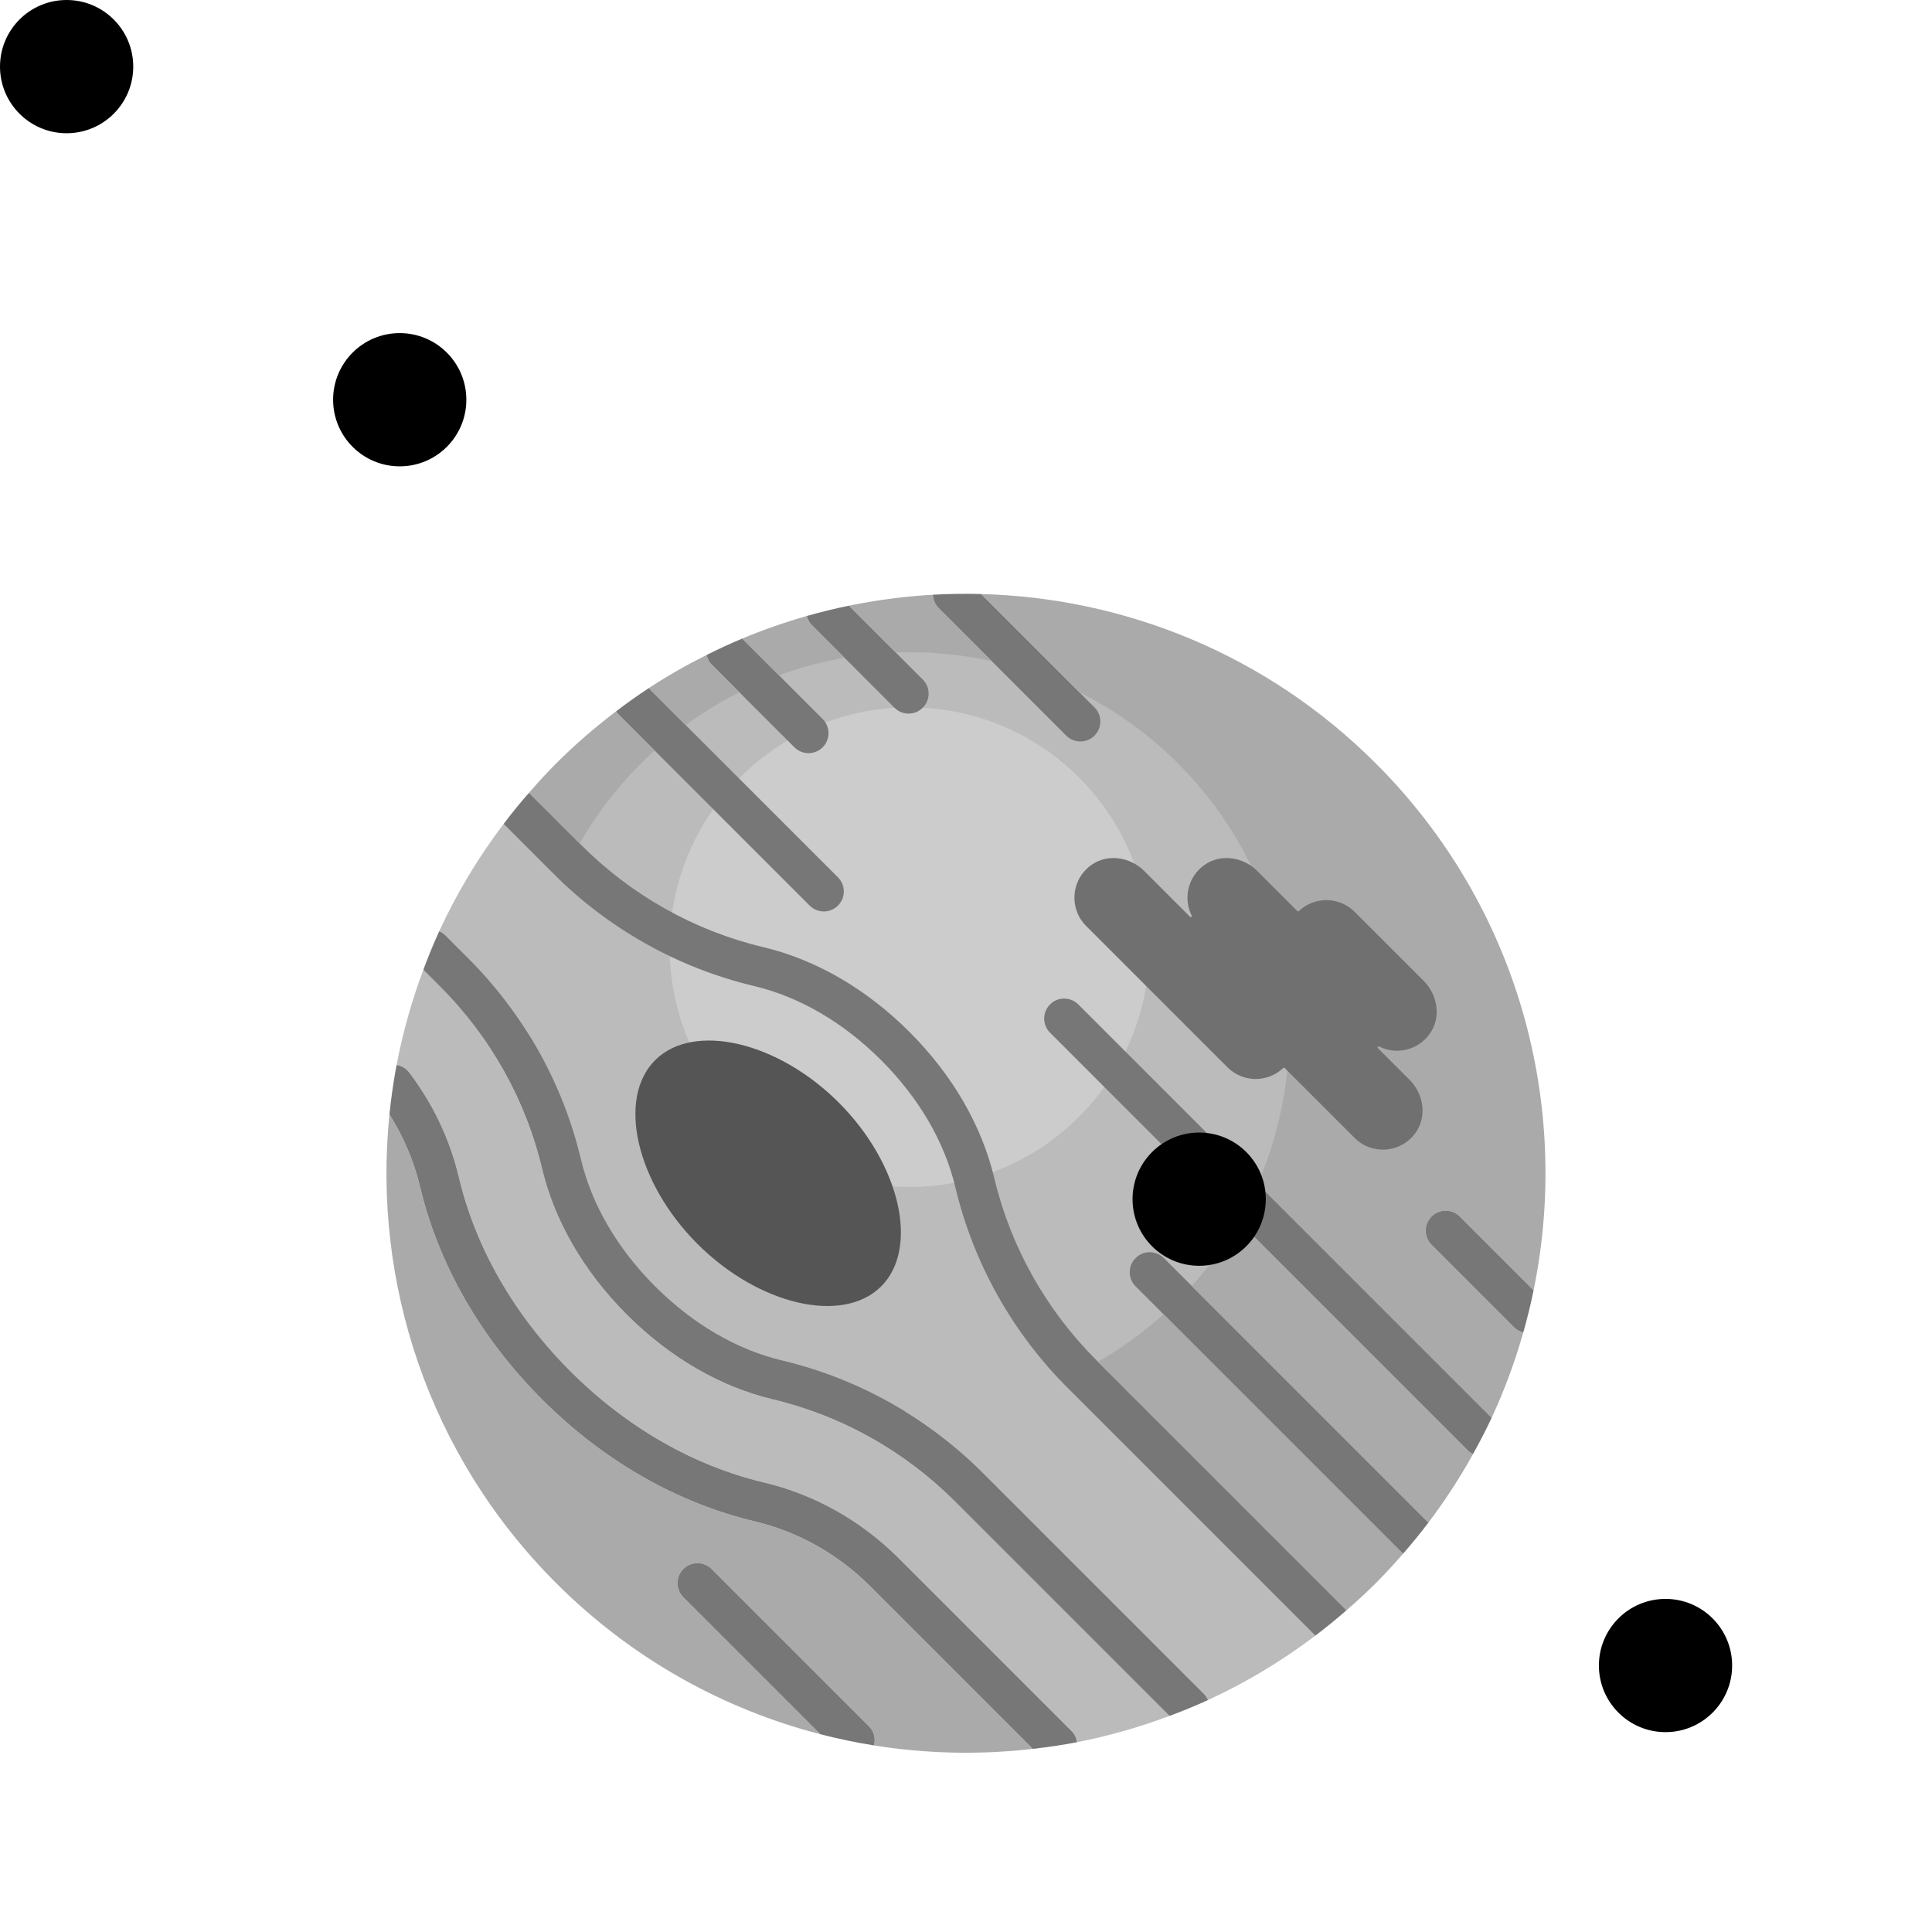
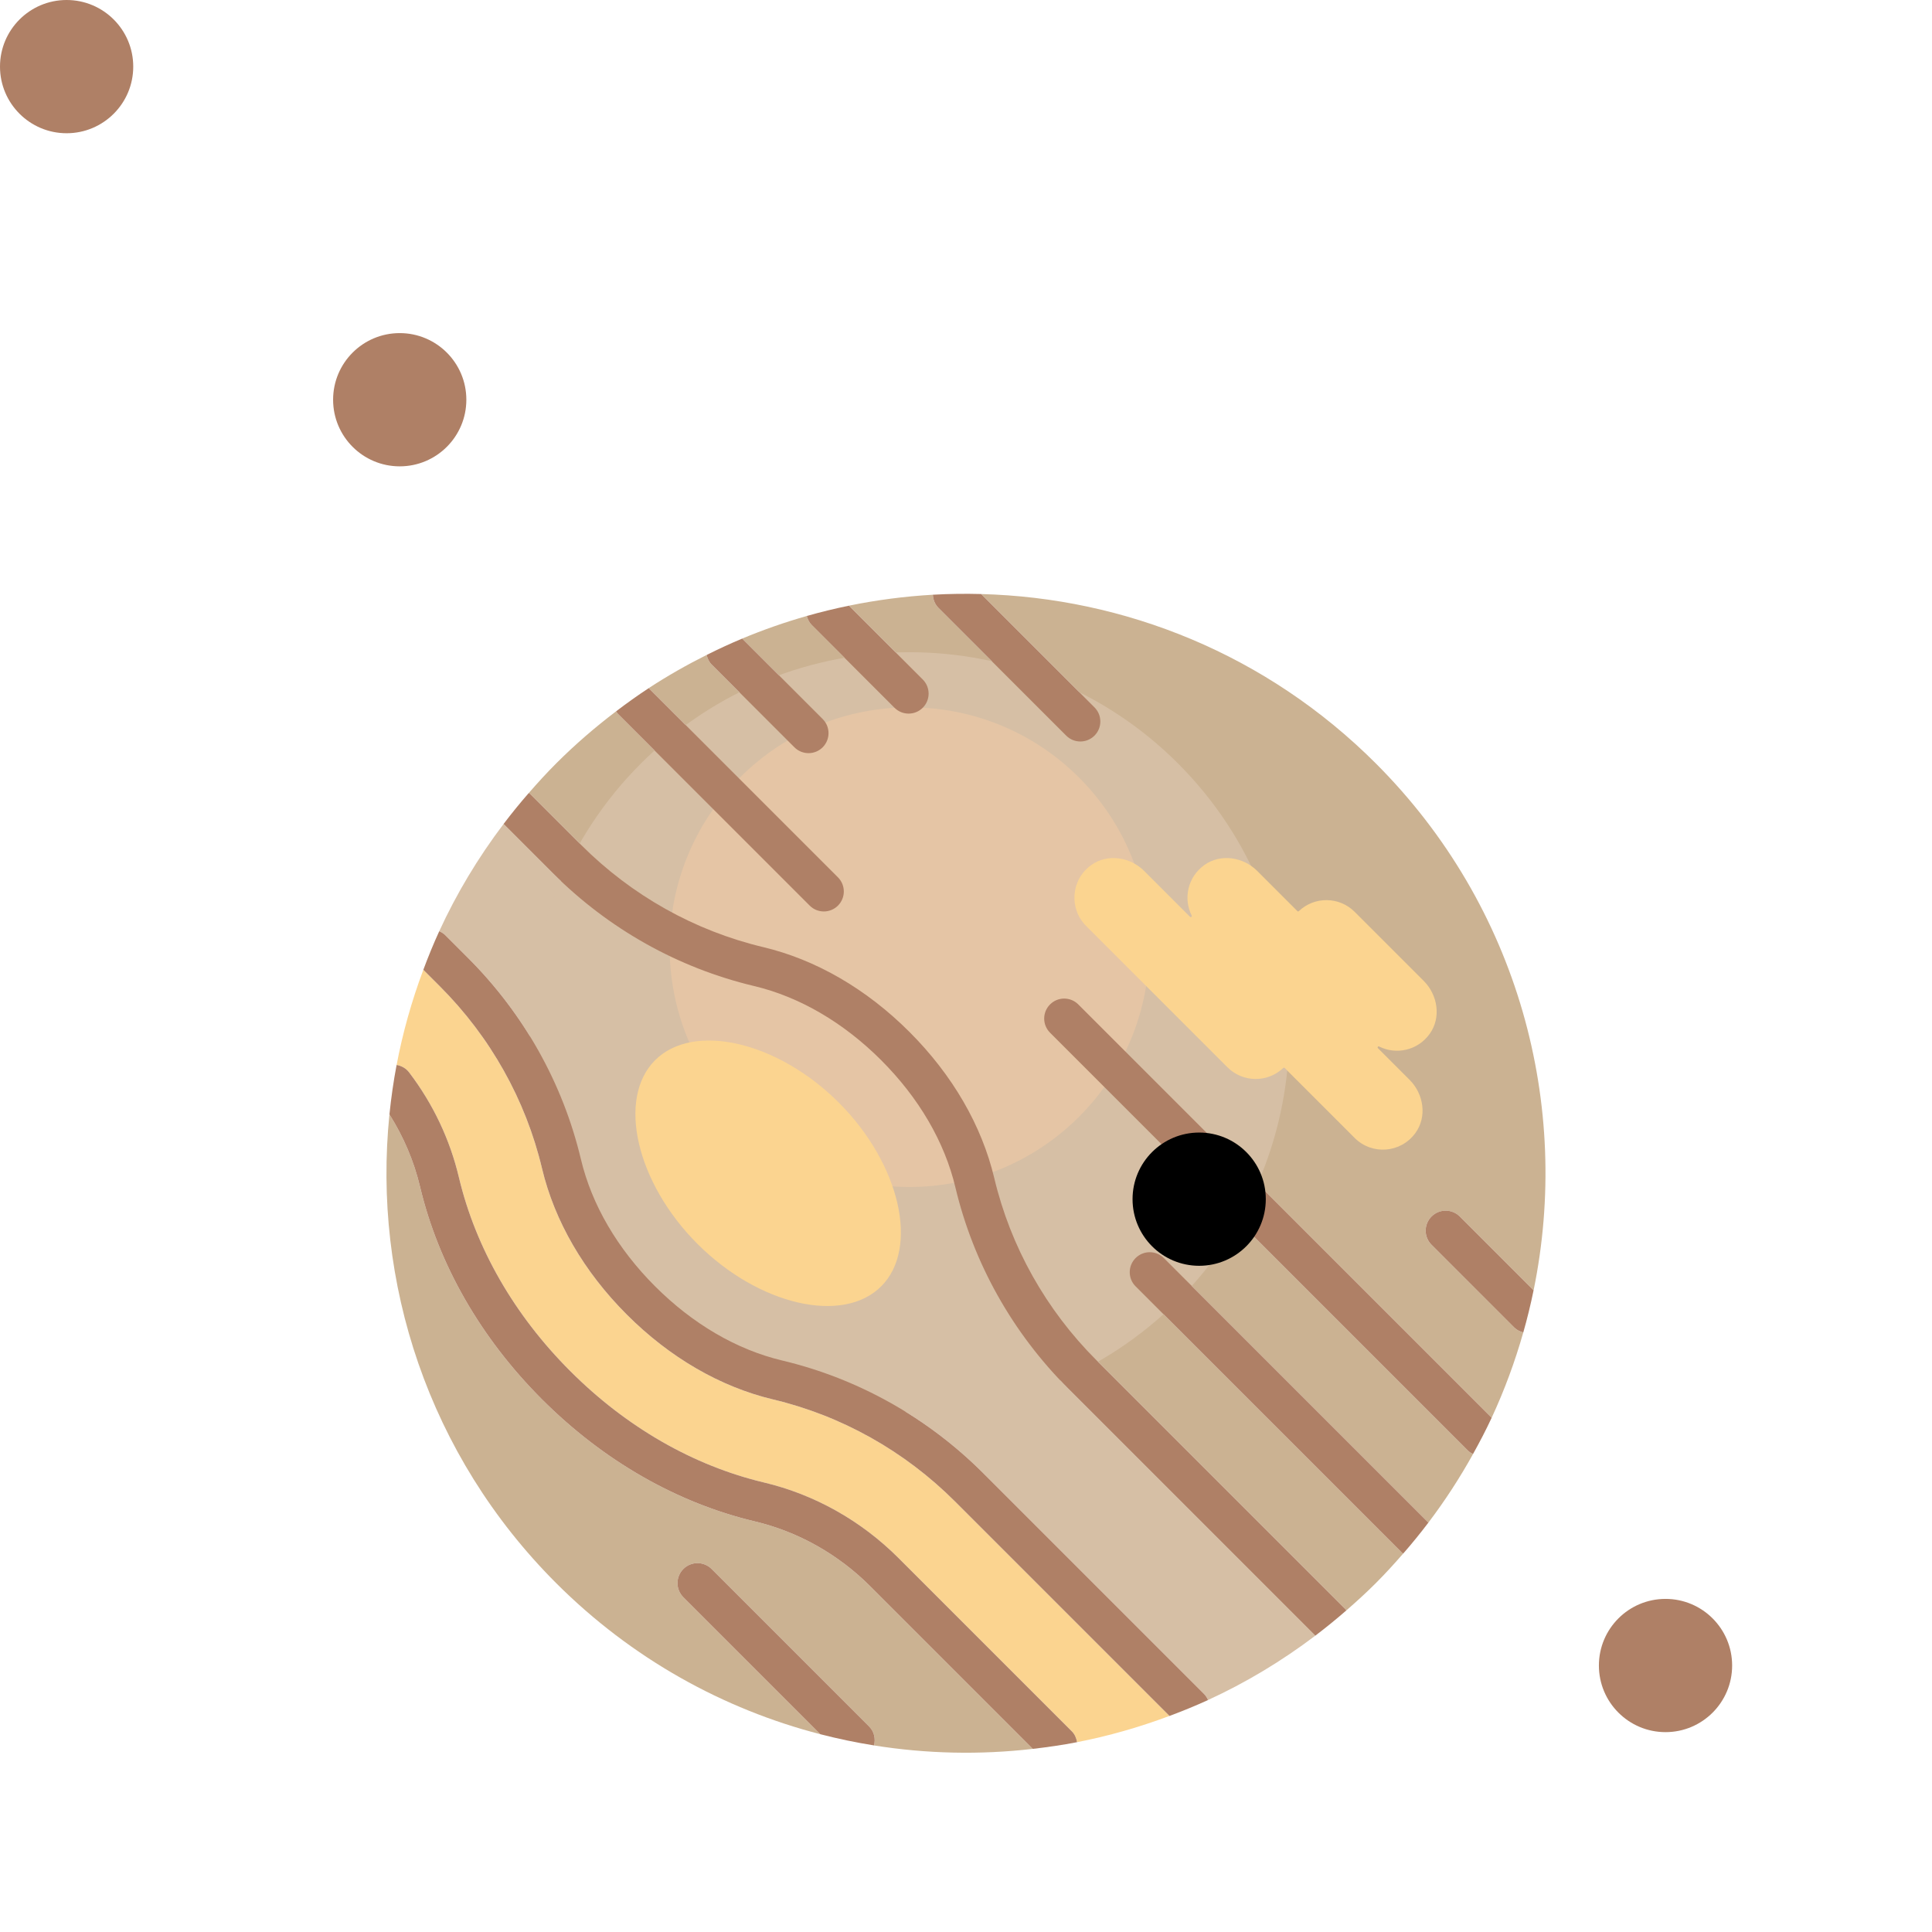
<svg xmlns="http://www.w3.org/2000/svg" version="1.1" id="Capa_1" x="0px" y="0px" viewBox="0 0 58 58" style="enable-background:new 0 0 58 58;" xml:space="preserve">
  <g transform="rotate(45,29,29) translate(16,16) scale(0.6)">
-     <g>
-       <path style="fill:#AAAAAA;" d="M3.771,31c3.573,0,7.051-0.978,10.056-2.828C16.134,26.751,18.96,26,22,26s5.866,0.751,8.174,2.172   C33.179,30.022,36.657,31,40.23,31h17.615c0.027,0,0.05,0.013,0.077,0.016C57.968,30.349,58,29.678,58,29   c0-0.678-0.032-1.349-0.078-2.016C57.896,26.986,57.873,27,57.846,27H39c-0.553,0-1-0.448-1-1s0.447-1,1-1h18.719   c-0.189-1.368-0.474-2.704-0.846-4.003c-0.091,0.027-0.181,0.057-0.28,0.057H27c-0.553,0-1-0.448-1-1s0.447-1,1-1h29.248   c-0.525-1.437-1.165-2.819-1.9-4.139c-0.147,0.085-0.308,0.146-0.49,0.146H48c-0.553,0-1-0.448-1-1s0.447-1,1-1h5.223   C48.036,5.194,39.127,0,29,0C21.265,0,14.242,3.035,9.043,7.971h8.02c0.553,0,1,0.448,1,1s-0.447,1-1,1H8.029   c-0.26,0-0.492-0.105-0.67-0.268c-0.939,1.053-1.802,2.175-2.582,3.357H10c0.553,0,1,0.448,1,1s-0.447,1-1,1H4.142   c-0.182,0-0.343-0.062-0.49-0.146C3.098,15.908,2.601,16.938,2.165,18h5.693c0.553,0,1,0.448,1,1s-0.447,1-1,1H2   c-0.192,0-0.362-0.069-0.514-0.163c-0.349,1.05-0.646,2.123-0.875,3.222H14c0.553,0,1,0.448,1,1s-0.447,1-1,1H0.42   c-0.051,0-0.094-0.022-0.143-0.029C0.099,26.329,0,27.653,0,29c0,0.678,0.032,1.349,0.078,2.016C0.104,31.013,0.127,31,0.154,31   H3.771z" />
-       <path style="fill:#BBBBBB;" d="M30.174,43.828C27.866,45.249,25.04,46,22,46s-5.866-0.751-8.174-2.172   C10.821,41.978,7.344,41,3.771,41h-1.17c0.688,1.511,1.496,2.955,2.423,4.314c0.2-0.142,0.45-0.216,0.713-0.18   c1.963,0.27,3.803,0.926,5.469,1.952C14.301,48.992,18.033,50,22,50s7.699-1.008,10.795-2.914C35.012,45.721,37.582,45,40.229,45   h12.259c0.216,0,0.405,0.083,0.568,0.199c0.894-1.325,1.674-2.731,2.342-4.199H40.23C36.657,41,33.179,41.978,30.174,43.828z" />
-       <path style="fill:#BBBBBB;" d="M29.125,29.875C27.134,28.648,24.67,28,22,28s-5.134,0.648-7.125,1.875   C11.554,31.919,7.714,33,3.771,33H0.281c0.291,2.105,0.802,4.138,1.519,6.074C1.914,39.029,2.036,39,2.165,39h1.605   c3.943,0,7.783,1.081,11.104,3.125C16.866,43.352,19.33,44,22,44s5.134-0.648,7.125-1.875C32.446,40.081,36.286,39,40.23,39h15.604   c0.129,0,0.251,0.029,0.365,0.074c0.717-1.935,1.228-3.969,1.519-6.074H40.23C36.286,33,32.446,31.919,29.125,29.875z" />
-       <circle style="fill:#BBBBBB;" cx="22" cy="26" r="19" />
-       <path style="fill:#AAAAAA;" d="M33.844,48.789C30.433,50.89,26.337,52,22,52s-8.433-1.11-11.844-3.211   c-1.125-0.693-2.347-1.182-3.638-1.474C11.836,53.835,19.931,58,29,58c5.363,0,10.383-1.462,14.692-4H34c-0.553,0-1-0.448-1-1   s0.447-1,1-1h11.146c0.365,0,0.669,0.205,0.844,0.496c2.156-1.562,4.087-3.412,5.739-5.496H40.229   C37.952,47,35.744,47.619,33.844,48.789z" />
-       <circle style="fill:#CCCCCC;" cx="19" cy="23" r="12" />
-       <path style="fill:#777777;" d="M40.229,45c-2.647,0-5.218,0.721-7.435,2.086C29.699,48.992,25.967,50,22,50   s-7.699-1.008-10.795-2.914c-1.666-1.026-3.506-1.683-5.469-1.952c-0.263-0.037-0.513,0.037-0.713,0.18   c0.47,0.689,0.969,1.356,1.495,2.001c1.291,0.293,2.512,0.781,3.638,1.474C13.567,50.89,17.663,52,22,52s8.433-1.11,11.844-3.211   c1.9-1.17,4.108-1.789,6.386-1.789h11.499c0.463-0.584,0.91-1.181,1.328-1.801C52.893,45.083,52.704,45,52.488,45H40.229z" />
-       <path style="fill:#777777;" d="M57.846,31H40.23c-3.573,0-7.052-0.978-10.057-2.828C27.866,26.751,25.04,26,22,26   s-5.866,0.751-8.174,2.172C10.821,30.022,7.344,31,3.771,31H0.154c-0.027,0-0.05,0.013-0.077,0.016   c0.046,0.668,0.113,1.33,0.204,1.984h3.489c3.943,0,7.783-1.081,11.104-3.125C16.866,28.648,19.33,28,22,28   s5.134,0.648,7.125,1.875C32.446,31.919,36.286,33,40.23,33h17.488c0.09-0.655,0.158-1.317,0.204-1.984   C57.896,31.013,57.873,31,57.846,31z" />
-       <path style="fill:#777777;" d="M40.23,39c-3.944,0-7.784,1.081-11.105,3.125C27.134,43.352,24.67,44,22,44   s-5.134-0.648-7.125-1.875C11.554,40.081,7.714,39,3.771,39H2.165c-0.13,0-0.251,0.029-0.365,0.074   C2.043,39.728,2.313,40.369,2.601,41h1.17c3.573,0,7.051,0.978,10.056,2.828C16.134,45.249,18.96,46,22,46s5.866-0.751,8.174-2.172   C33.179,41.978,36.657,41,40.23,41h15.169c0.287-0.631,0.558-1.272,0.801-1.926C56.086,39.029,55.964,39,55.835,39H40.23z" />
-       <path style="fill:#777777;" d="M45.146,52H34c-0.553,0-1,0.448-1,1s0.447,1,1,1h9.692c0.791-0.466,1.557-0.968,2.297-1.504   C45.815,52.205,45.51,52,45.146,52z" />
-       <path style="fill:#777777;" d="M38,26c0,0.552,0.447,1,1,1h18.846c0.027,0,0.05-0.013,0.077-0.016   c-0.046-0.668-0.113-1.33-0.204-1.984H39C38.447,25,38,25.447,38,26z" />
-       <path style="fill:#777777;" d="M26,20.053c0,0.552,0.447,1,1,1h29.592c0.099,0,0.19-0.03,0.28-0.057   c-0.188-0.657-0.391-1.307-0.624-1.943H27C26.447,19.053,26,19.5,26,20.053z" />
-       <path style="fill:#777777;" d="M14,25.06c0.553,0,1-0.448,1-1s-0.447-1-1-1H0.611c-0.135,0.649-0.243,1.307-0.334,1.971   c0.049,0.007,0.092,0.029,0.143,0.029H14z" />
-       <path style="fill:#777777;" d="M47,14.06c0,0.552,0.447,1,1,1h5.858c0.182,0,0.343-0.062,0.49-0.146   c-0.352-0.633-0.728-1.251-1.126-1.854H48C47.447,13.06,47,13.507,47,14.06z" />
-       <path style="fill:#777777;" d="M10,15.06c0.553,0,1-0.448,1-1s-0.447-1-1-1H4.777c-0.397,0.603-0.773,1.221-1.126,1.854   c0.147,0.085,0.308,0.146,0.49,0.146H10z" />
-       <path style="fill:#777777;" d="M7.858,20c0.553,0,1-0.448,1-1s-0.447-1-1-1H2.165c-0.247,0.602-0.472,1.216-0.679,1.837   C1.638,19.931,1.808,20,2,20H7.858z" />
-       <path style="fill:#777777;" d="M17.062,9.971c0.553,0,1-0.448,1-1s-0.447-1-1-1h-8.02C8.458,8.525,7.895,9.102,7.359,9.703   c0.178,0.163,0.41,0.268,0.67,0.268H17.062z" />
-       <path style="fill:#707070;" d="M41.393,10h-2.245c-0.057,0-0.074-0.082-0.02-0.1c0.896-0.296,1.512-1.209,1.345-2.236   C40.313,6.681,39.389,6,38.393,6H33.5c-1.088,0-1.973,0.869-1.999,1.951C31.5,7.978,31.479,8,31.452,8h-2.845   c-0.996,0-1.92,0.681-2.08,1.664c-0.167,1.027,0.449,1.94,1.345,2.236c0.054,0.018,0.037,0.1-0.02,0.1h-3.245   c-0.996,0-1.92,0.681-2.08,1.664C22.323,14.917,23.285,16,24.5,16h10c1.088,0,1.973-0.869,1.999-1.951   C36.5,14.022,36.521,14,36.548,14H41.5c1.215,0,2.177-1.083,1.973-2.336C43.313,10.681,42.389,10,41.393,10z" />
-       <path style="fill:#555555;" d="M22,41c-4.337,0-8-2.29-8-5s3.663-5,8-5s8,2.29,8,5S26.337,41,22,41z" />
-     </g>
+     <path style="fill:#CBB292;" d="M3.771,31c3.573,0,7.051-0.978,10.056-2.828C16.134,26.751,18.96,26,22,26s5.866,0.751,8.174,2.172   C33.179,30.022,36.657,31,40.23,31h17.615c0.027,0,0.05,0.013,0.077,0.016C57.968,30.349,58,29.678,58,29   c0-0.678-0.032-1.349-0.078-2.016C57.896,26.986,57.873,27,57.846,27H39c-0.553,0-1-0.448-1-1s0.447-1,1-1h18.719   c-0.189-1.368-0.474-2.704-0.846-4.003c-0.091,0.027-0.181,0.057-0.28,0.057H27c-0.553,0-1-0.448-1-1s0.447-1,1-1h29.248   c-0.525-1.437-1.165-2.819-1.9-4.139c-0.147,0.085-0.308,0.146-0.49,0.146H48c-0.553,0-1-0.448-1-1s0.447-1,1-1h5.223   C48.036,5.194,39.127,0,29,0C21.265,0,14.242,3.035,9.043,7.971h8.02c0.553,0,1,0.448,1,1s-0.447,1-1,1H8.029   c-0.26,0-0.492-0.105-0.67-0.268c-0.939,1.053-1.802,2.175-2.582,3.357H10c0.553,0,1,0.448,1,1s-0.447,1-1,1H4.142   c-0.182,0-0.343-0.062-0.49-0.146C3.098,15.908,2.601,16.938,2.165,18h5.693c0.553,0,1,0.448,1,1s-0.447,1-1,1H2   c-0.192,0-0.362-0.069-0.514-0.163c-0.349,1.05-0.646,2.123-0.875,3.222H14c0.553,0,1,0.448,1,1s-0.447,1-1,1H0.42   c-0.051,0-0.094-0.022-0.143-0.029C0.099,26.329,0,27.653,0,29c0,0.678,0.032,1.349,0.078,2.016C0.104,31.013,0.127,31,0.154,31   H3.771z" />
+     <path style="fill:#FBD490;" d="M30.174,43.828C27.866,45.249,25.04,46,22,46s-5.866-0.751-8.174-2.172   C10.821,41.978,7.344,41,3.771,41h-1.17c0.688,1.511,1.496,2.955,2.423,4.314c0.2-0.142,0.45-0.216,0.713-0.18   c1.963,0.27,3.803,0.926,5.469,1.952C14.301,48.992,18.033,50,22,50s7.699-1.008,10.795-2.914C35.012,45.721,37.582,45,40.229,45   h12.259c0.216,0,0.405,0.083,0.568,0.199c0.894-1.325,1.674-2.731,2.342-4.199H40.23C36.657,41,33.179,41.978,30.174,43.828z" />
+     <path style="fill:#D6BFA5;" d="M29.125,29.875C27.134,28.648,24.67,28,22,28s-5.134,0.648-7.125,1.875   C11.554,31.919,7.714,33,3.771,33H0.281c0.291,2.105,0.802,4.138,1.519,6.074C1.914,39.029,2.036,39,2.165,39h1.605   c3.943,0,7.783,1.081,11.104,3.125C16.866,43.352,19.33,44,22,44s5.134-0.648,7.125-1.875C32.446,40.081,36.286,39,40.23,39h15.604   c0.129,0,0.251,0.029,0.365,0.074c0.717-1.935,1.228-3.969,1.519-6.074H40.23C36.286,33,32.446,31.919,29.125,29.875z" />
+     <circle style="fill:#D6BFA5;" cx="22" cy="26" r="19" />
+     <path style="fill:#CBB292;" d="M33.844,48.789C30.433,50.89,26.337,52,22,52s-8.433-1.11-11.844-3.211   c-1.125-0.693-2.347-1.182-3.638-1.474C11.836,53.835,19.931,58,29,58c5.363,0,10.383-1.462,14.692-4H34c-0.553,0-1-0.448-1-1   s0.447-1,1-1h11.146c0.365,0,0.669,0.205,0.844,0.496c2.156-1.562,4.087-3.412,5.739-5.496H40.229   C37.952,47,35.744,47.619,33.844,48.789z" />
+     <circle style="fill:#E5C5A5;" cx="19" cy="23" r="12" />
+     <path style="fill:#AF8066;" d="M40.229,45c-2.647,0-5.218,0.721-7.435,2.086C29.699,48.992,25.967,50,22,50   s-7.699-1.008-10.795-2.914c-1.666-1.026-3.506-1.683-5.469-1.952c-0.263-0.037-0.513,0.037-0.713,0.18   c0.47,0.689,0.969,1.356,1.495,2.001c1.291,0.293,2.512,0.781,3.638,1.474C13.567,50.89,17.663,52,22,52s8.433-1.11,11.844-3.211   c1.9-1.17,4.108-1.789,6.386-1.789h11.499c0.463-0.584,0.91-1.181,1.328-1.801C52.893,45.083,52.704,45,52.488,45H40.229z" />
+     <path style="fill:#AF8066;" d="M57.846,31H40.23c-3.573,0-7.052-0.978-10.057-2.828C27.866,26.751,25.04,26,22,26   s-5.866,0.751-8.174,2.172C10.821,30.022,7.344,31,3.771,31H0.154c-0.027,0-0.05,0.013-0.077,0.016   c0.046,0.668,0.113,1.33,0.204,1.984h3.489c3.943,0,7.783-1.081,11.104-3.125C16.866,28.648,19.33,28,22,28   s5.134,0.648,7.125,1.875C32.446,31.919,36.286,33,40.23,33h17.488c0.09-0.655,0.158-1.317,0.204-1.984   C57.896,31.013,57.873,31,57.846,31z" />
+     <path style="fill:#AF8066;" d="M40.23,39c-3.944,0-7.784,1.081-11.105,3.125C27.134,43.352,24.67,44,22,44   s-5.134-0.648-7.125-1.875C11.554,40.081,7.714,39,3.771,39H2.165c-0.13,0-0.251,0.029-0.365,0.074   C2.043,39.728,2.313,40.369,2.601,41h1.17c3.573,0,7.051,0.978,10.056,2.828C16.134,45.249,18.96,46,22,46s5.866-0.751,8.174-2.172   C33.179,41.978,36.657,41,40.23,41h15.169c0.287-0.631,0.558-1.272,0.801-1.926C56.086,39.029,55.964,39,55.835,39H40.23z" />
+     <path style="fill:#AF8066;" d="M45.146,52H34c-0.553,0-1,0.448-1,1s0.447,1,1,1h9.692c0.791-0.466,1.557-0.968,2.297-1.504   C45.815,52.205,45.51,52,45.146,52z" />
+     <path style="fill:#AF8066;" d="M38,26c0,0.552,0.447,1,1,1h18.846c0.027,0,0.05-0.013,0.077-0.016   c-0.046-0.668-0.113-1.33-0.204-1.984H39C38.447,25,38,25.447,38,26z" />
+     <path style="fill:#AF8066;" d="M26,20.053c0,0.552,0.447,1,1,1h29.592c0.099,0,0.19-0.03,0.28-0.057   c-0.188-0.657-0.391-1.307-0.624-1.943H27C26.447,19.053,26,19.5,26,20.053z" />
+     <path style="fill:#AF8066;" d="M14,25.06c0.553,0,1-0.448,1-1s-0.447-1-1-1H0.611c-0.135,0.649-0.243,1.307-0.334,1.971   c0.049,0.007,0.092,0.029,0.143,0.029H14z" />
+     <path style="fill:#AF8066;" d="M47,14.06c0,0.552,0.447,1,1,1h5.858c0.182,0,0.343-0.062,0.49-0.146   c-0.352-0.633-0.728-1.251-1.126-1.854H48C47.447,13.06,47,13.507,47,14.06z" />
+     <path style="fill:#AF8066;" d="M10,15.06c0.553,0,1-0.448,1-1s-0.447-1-1-1H4.777c-0.397,0.603-0.773,1.221-1.126,1.854   c0.147,0.085,0.308,0.146,0.49,0.146H10z" />
+     <path style="fill:#AF8066;" d="M7.858,20c0.553,0,1-0.448,1-1s-0.447-1-1-1H2.165c-0.247,0.602-0.472,1.216-0.679,1.837   C1.638,19.931,1.808,20,2,20H7.858z" />
+     <path style="fill:#AF8066;" d="M17.062,9.971c0.553,0,1-0.448,1-1s-0.447-1-1-1h-8.02C8.458,8.525,7.895,9.102,7.359,9.703   c0.178,0.163,0.41,0.268,0.67,0.268H17.062z" />
+     <path style="fill:#FBD490;" d="M41.393,10h-2.245c-0.057,0-0.074-0.082-0.02-0.1c0.896-0.296,1.512-1.209,1.345-2.236   C40.313,6.681,39.389,6,38.393,6H33.5c-1.088,0-1.973,0.869-1.999,1.951C31.5,7.978,31.479,8,31.452,8h-2.845   c-0.996,0-1.92,0.681-2.08,1.664c-0.167,1.027,0.449,1.94,1.345,2.236c0.054,0.018,0.037,0.1-0.02,0.1h-3.245   c-0.996,0-1.92,0.681-2.08,1.664C22.323,14.917,23.285,16,24.5,16h10c1.088,0,1.973-0.869,1.999-1.951   C36.5,14.022,36.521,14,36.548,14H41.5c1.215,0,2.177-1.083,1.973-2.336C43.313,10.681,42.389,10,41.393,10z" />
+     <path style="fill:#FBD490;" d="M22,41c-4.337,0-8-2.29-8-5s3.663-5,8-5s8,2.29,8,5S26.337,41,22,41z" />
  </g>
-   <circle style="fill:#000000;" cx="2" cy="2" r="2" />
-   <circle style="fill:#000000;" cx="12" cy="12" r="2" />
+   <circle style="fill:#AF8066;" cx="2" cy="2" r="2" />
+   <circle style="fill:#AF8066;" cx="12" cy="12" r="2" />
  <circle style="fill:#000000;" cx="36" cy="36" r="2" />
-   <circle style="fill:#000000;" cx="50" cy="50" r="2" />
+   <circle style="fill:#AF8066;" cx="50" cy="50" r="2" />
</svg>
